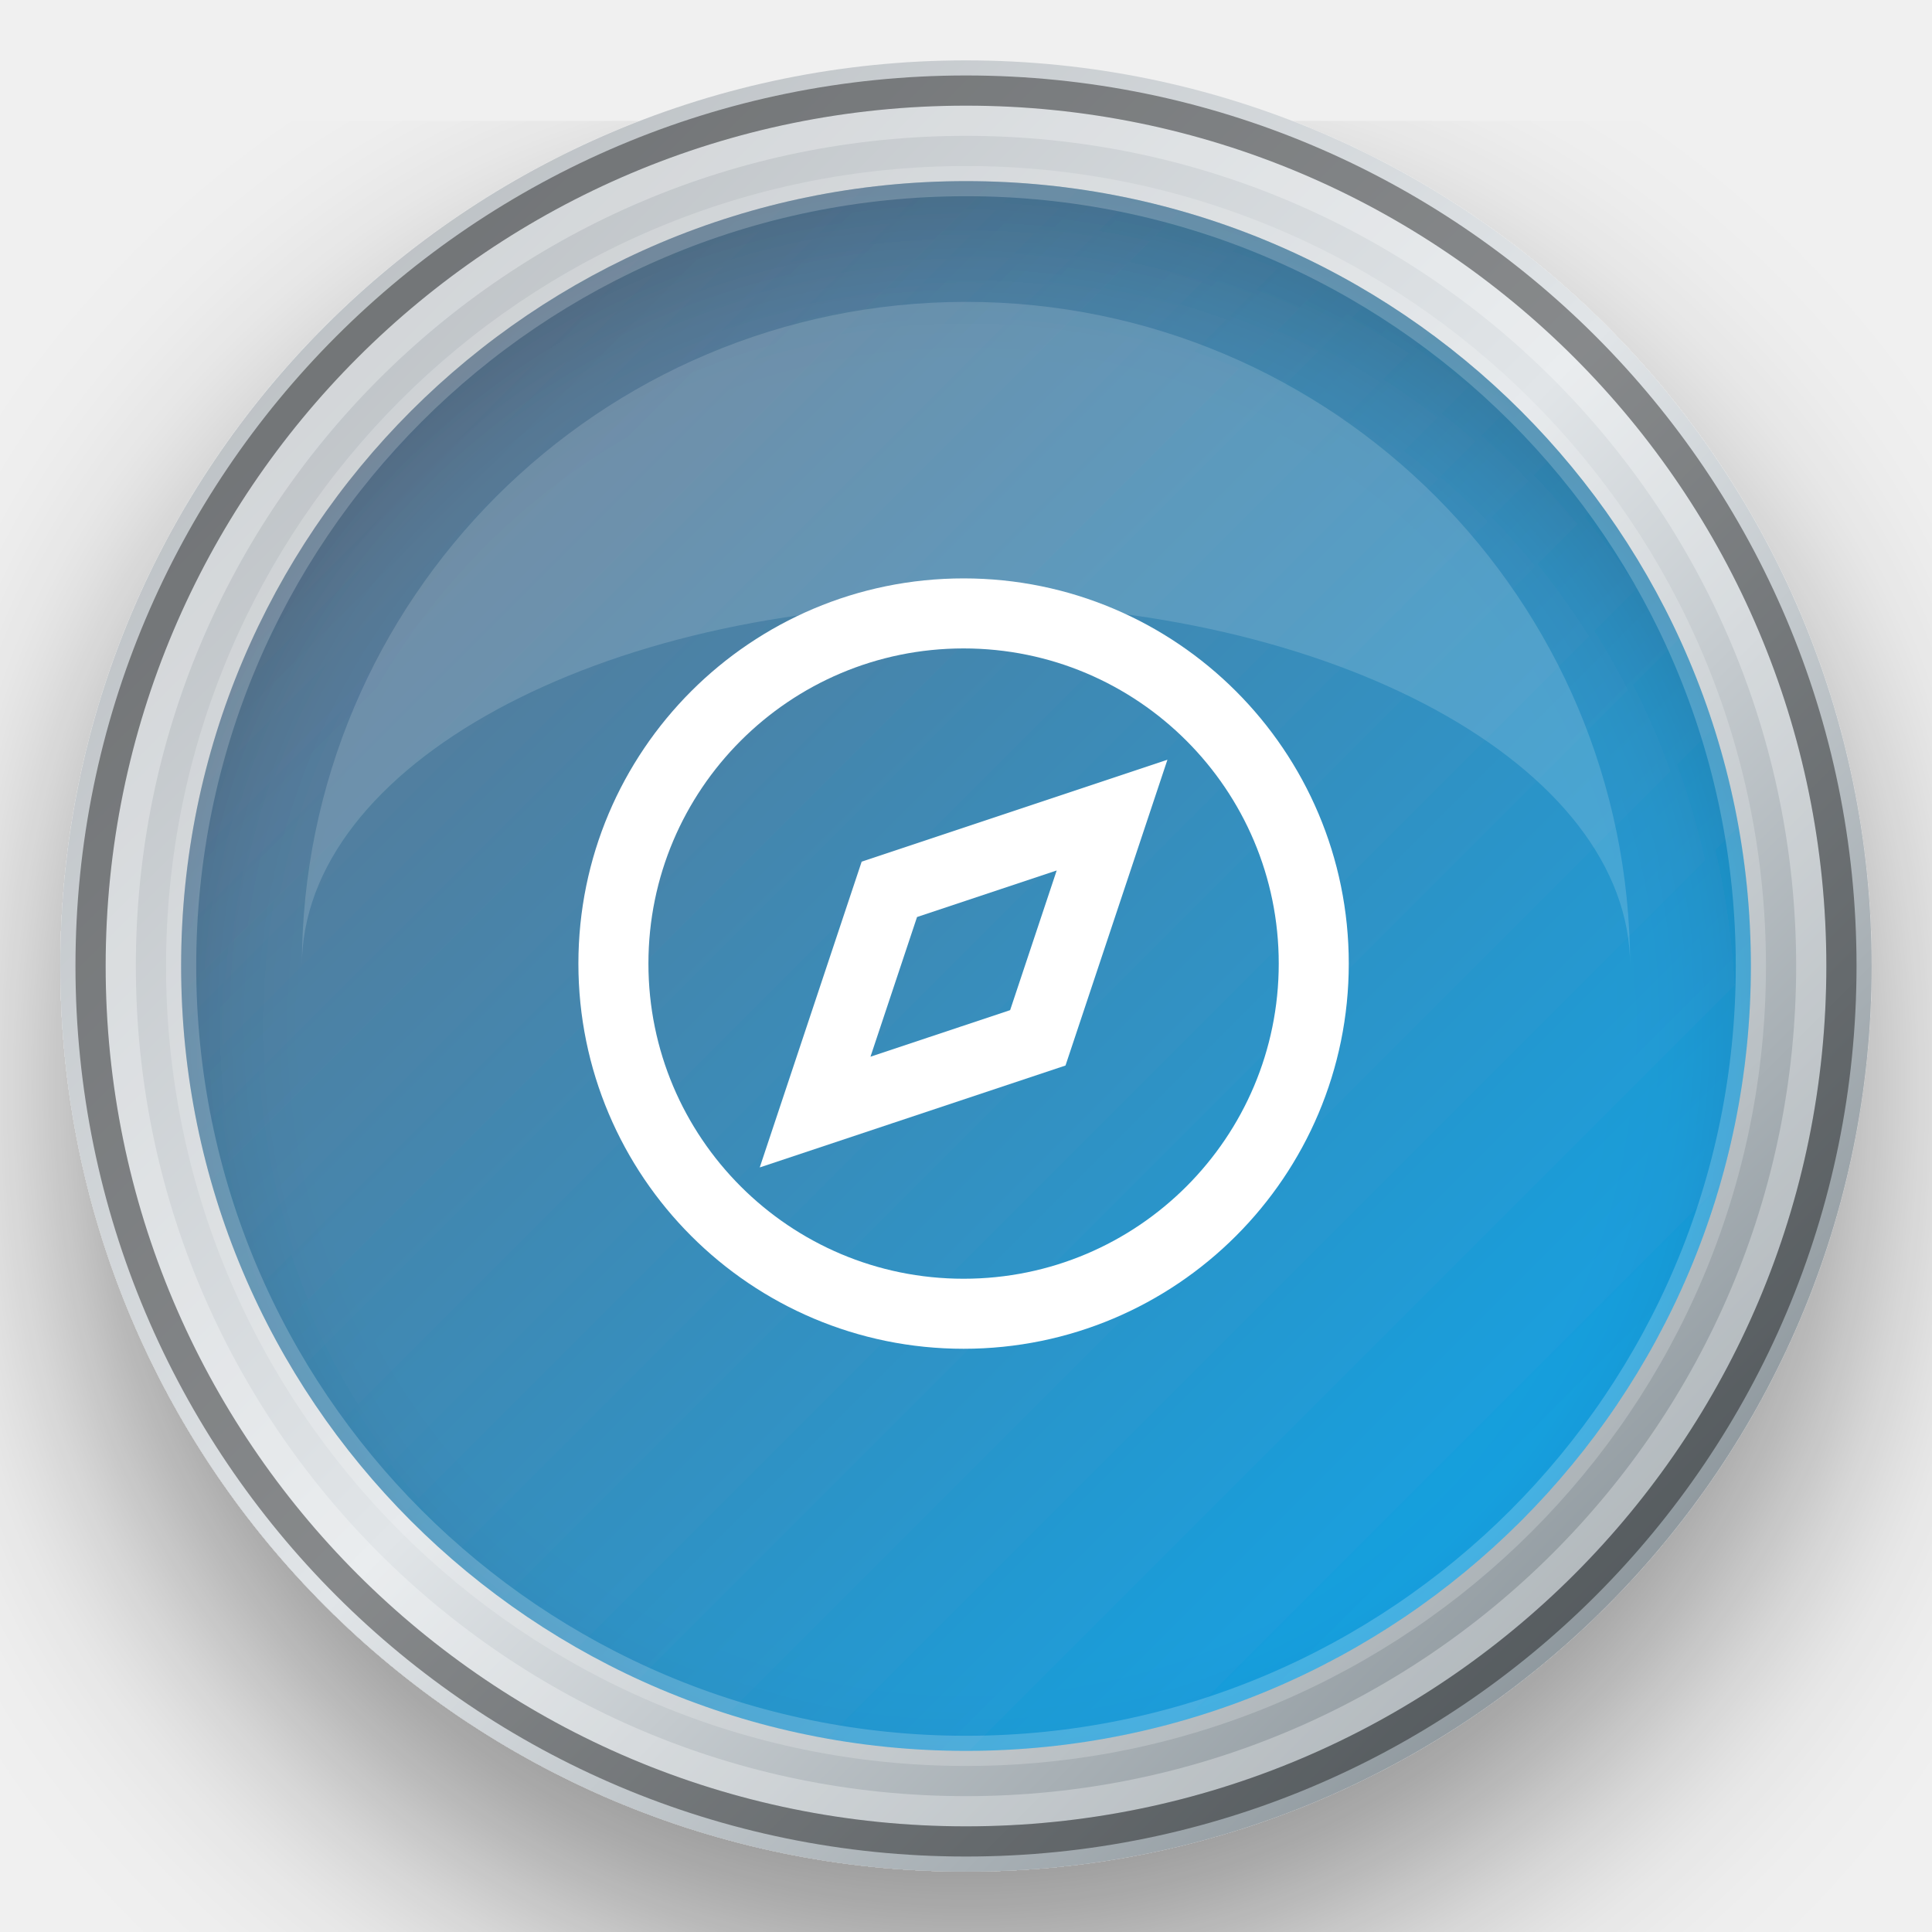
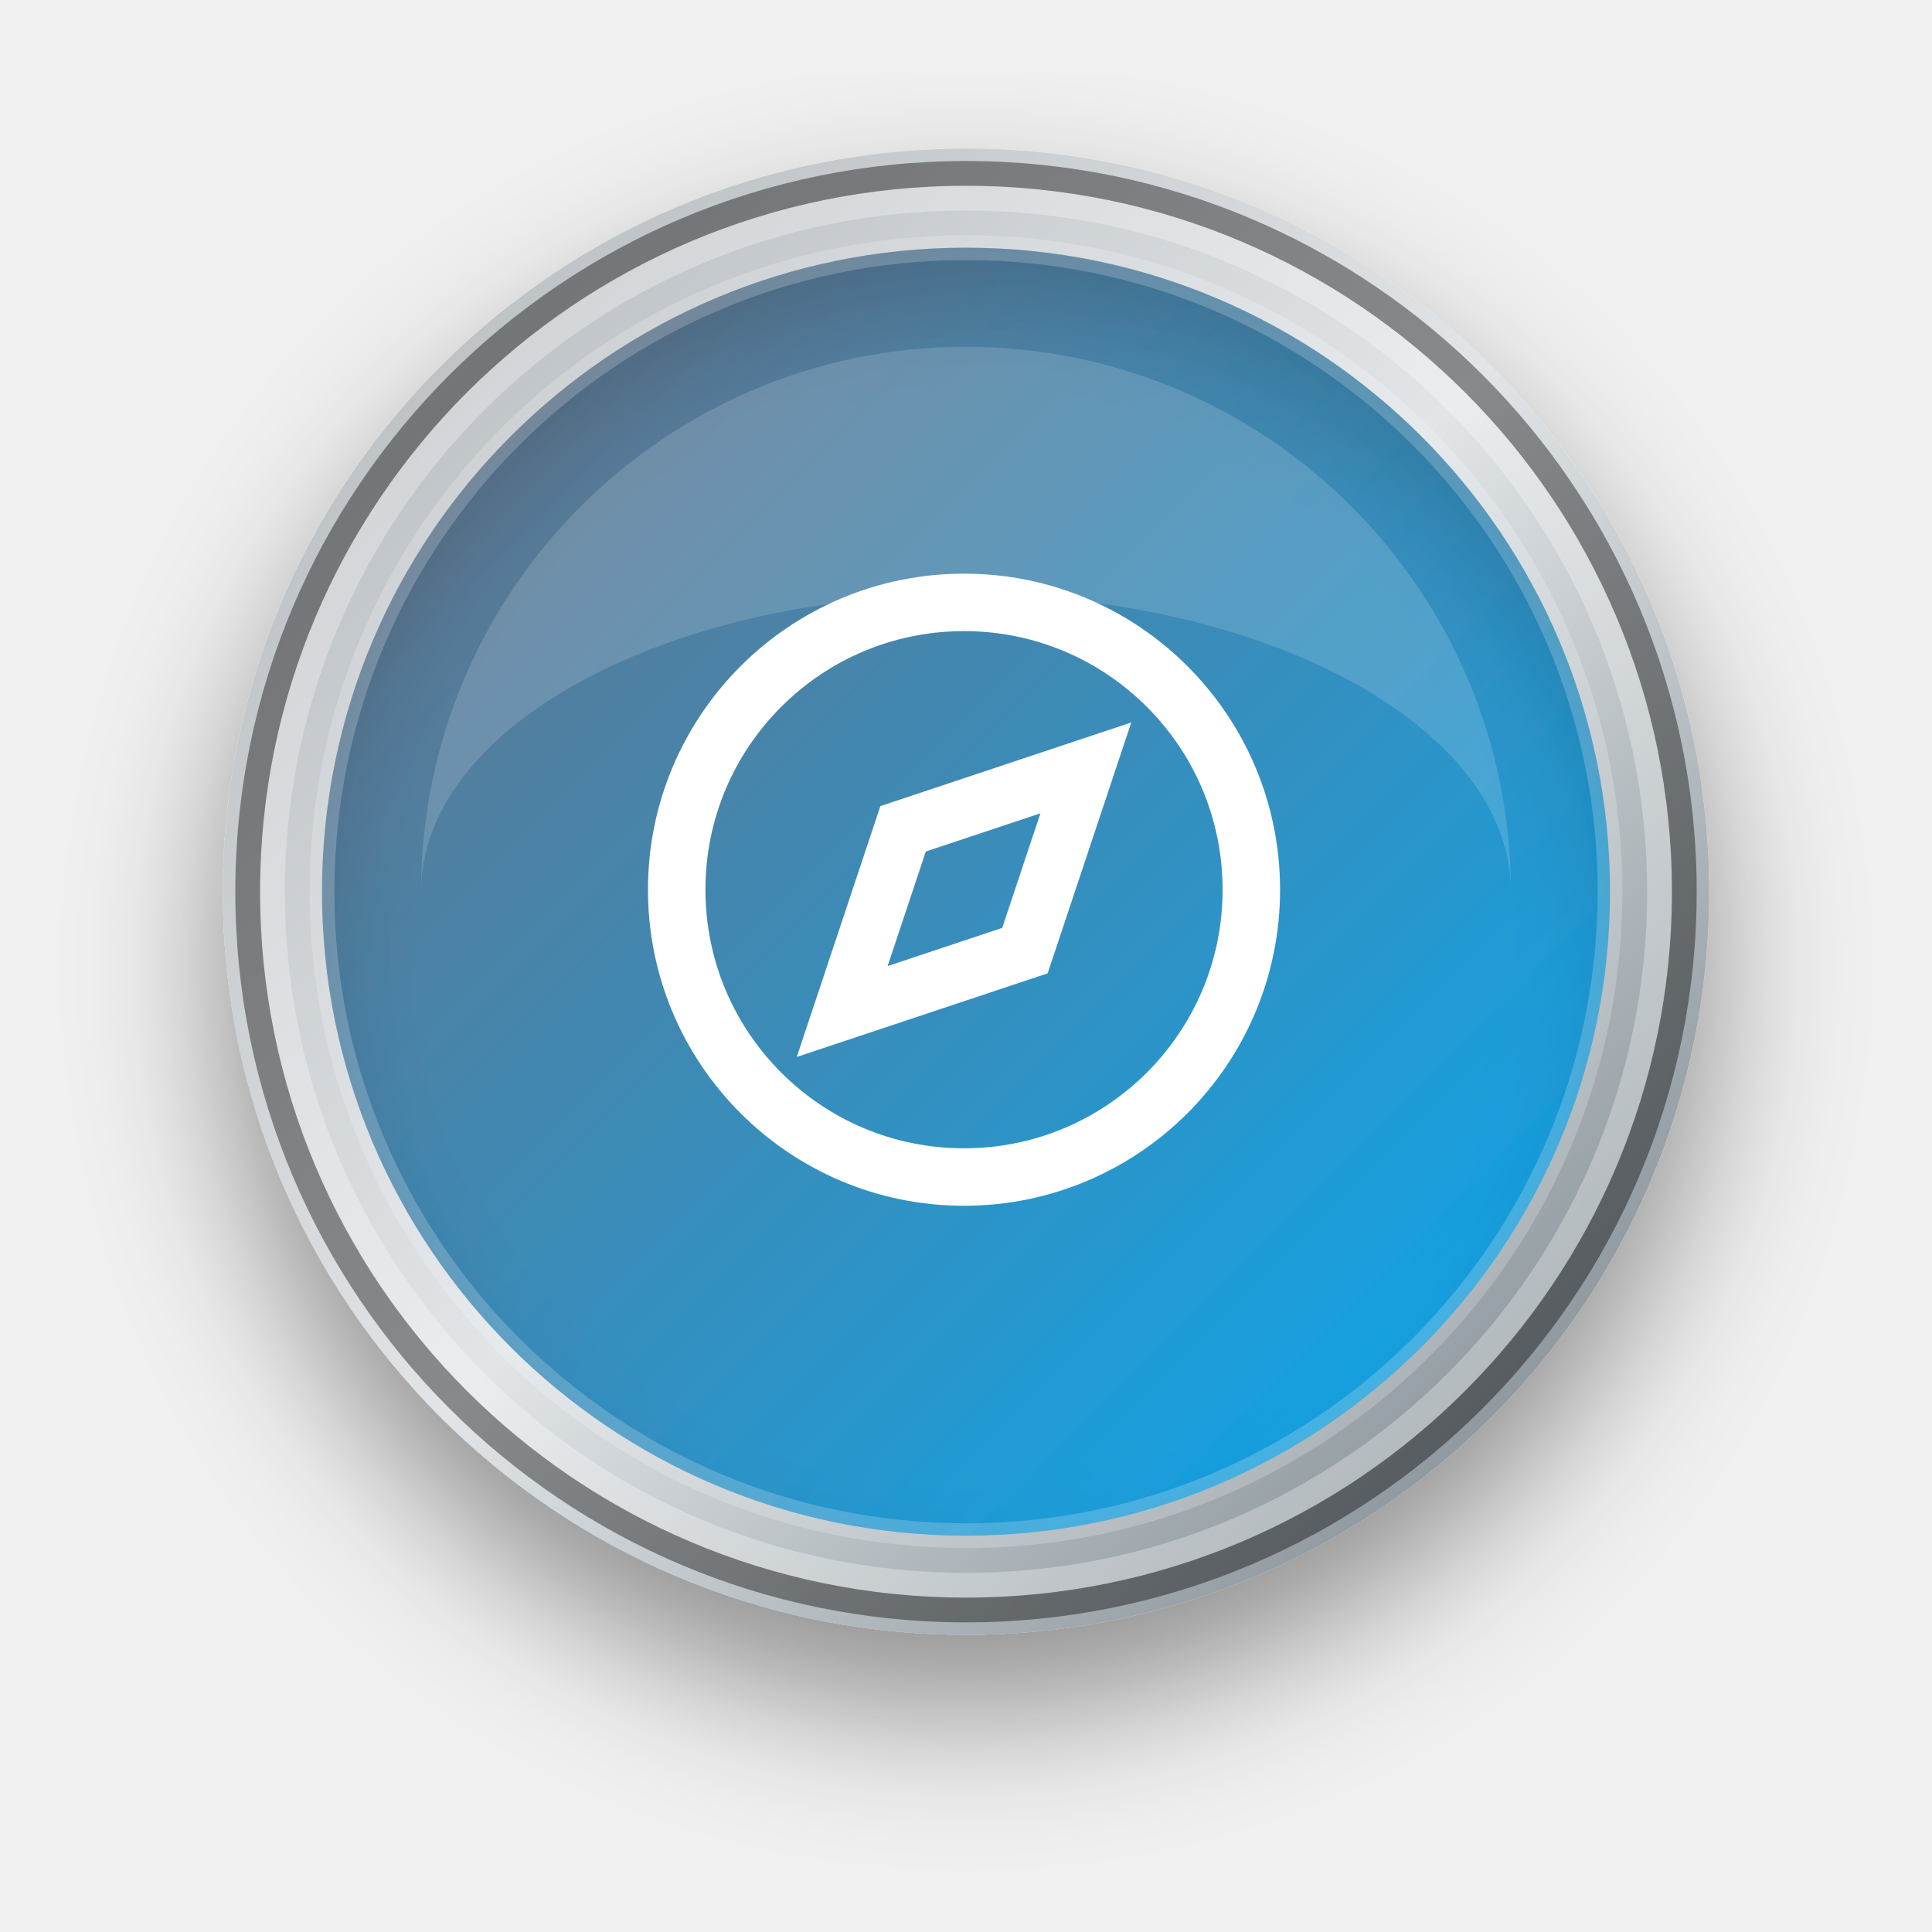
- <svg xmlns="http://www.w3.org/2000/svg" width="64" height="64" viewBox="0 0 64 64" fill="none">
+ <svg xmlns="http://www.w3.org/2000/svg" width="78" height="78" viewBox="-7 -4 78 78" fill="none">
  <defs>
    <filter id="badge-sections_shadow" x="-50%" y="-50%" width="200%" height="200%">
-       <feDropShadow dx="0" dy="4" stdDeviation="4" flood-color="#000000" flood-opacity="0.4" />
+       <feDropShadow dx="0" dy="3" stdDeviation="3" flood-color="#000000" flood-opacity="0.4" />
    </filter>
    <filter id="badge-sections_glow" x="-50%" y="-50%" width="200%" height="200%">
      <feGaussianBlur stdDeviation="2.5" result="coloredBlur" />
      <feMerge>
        <feMergeNode in="coloredBlur" />
        <feMergeNode in="SourceGraphic" />
      </feMerge>
    </filter>
    <filter id="badge-sections_inner_shadow">
      <feOffset dx="0" dy="2" />
      <feGaussianBlur stdDeviation="2" result="offset-blur" />
      <feComposite operator="out" in="SourceGraphic" in2="offset-blur" result="inverse" />
      <feFlood flood-color="black" flood-opacity="0.3" result="color" />
      <feComposite operator="in" in="color" in2="inverse" result="shadow" />
      <feComposite operator="over" in="shadow" in2="SourceGraphic" />
    </filter>
    <linearGradient id="badge-sections_bg" x1="10" y1="10" x2="54" y2="54" gradientUnits="userSpaceOnUse">
      <stop offset="0" stop-color="#64748B" />
      <stop offset="1" stop-color="#0EA5E9" />
    </linearGradient>
    <linearGradient id="badge-sections_ring" x1="0%" y1="0%" x2="100%" y2="100%">
      <stop offset="0%" stop-color="#B0B5B9" />
      <stop offset="50%" stop-color="#E1E5E8" />
      <stop offset="100%" stop-color="#6E7A81" />
    </linearGradient>
  </defs>
  <circle cx="32" cy="32" r="30" fill="url(#badge-sections_ring)" filter="url(#badge-sections_shadow)" />
  <circle cx="32" cy="32" r="28" fill="none" stroke="#FFFFFF" stroke-opacity="0.3" stroke-width="1" />
  <circle cx="32" cy="32" r="29" fill="none" stroke="#000000" stroke-opacity="0.4" stroke-width="1" />
  <circle cx="32" cy="32" r="26" fill="url(#badge-sections_bg)" filter="url(#badge-sections_inner_shadow)" />
  <path d="M 10,32 A 22,22 0 0,1 54,32 A 22,12 0 0,0 10,32 Z" fill="#ffffff" opacity="0.15" />
  <circle cx="32" cy="32" r="26" fill="none" stroke="#ffffff" stroke-opacity="0.2" stroke-width="1" />
  <g transform="translate(18, 18) scale(1.16)">
    <circle cx="12" cy="12" r="10" fill="none" stroke="#FFF" stroke-width="2" />
    <polygon points="16.24 7.76 14.12 14.12 7.76 16.24 9.88 9.88 16.24 7.76" fill="none" stroke="#FFF" stroke-width="2" />
  </g>
</svg>
